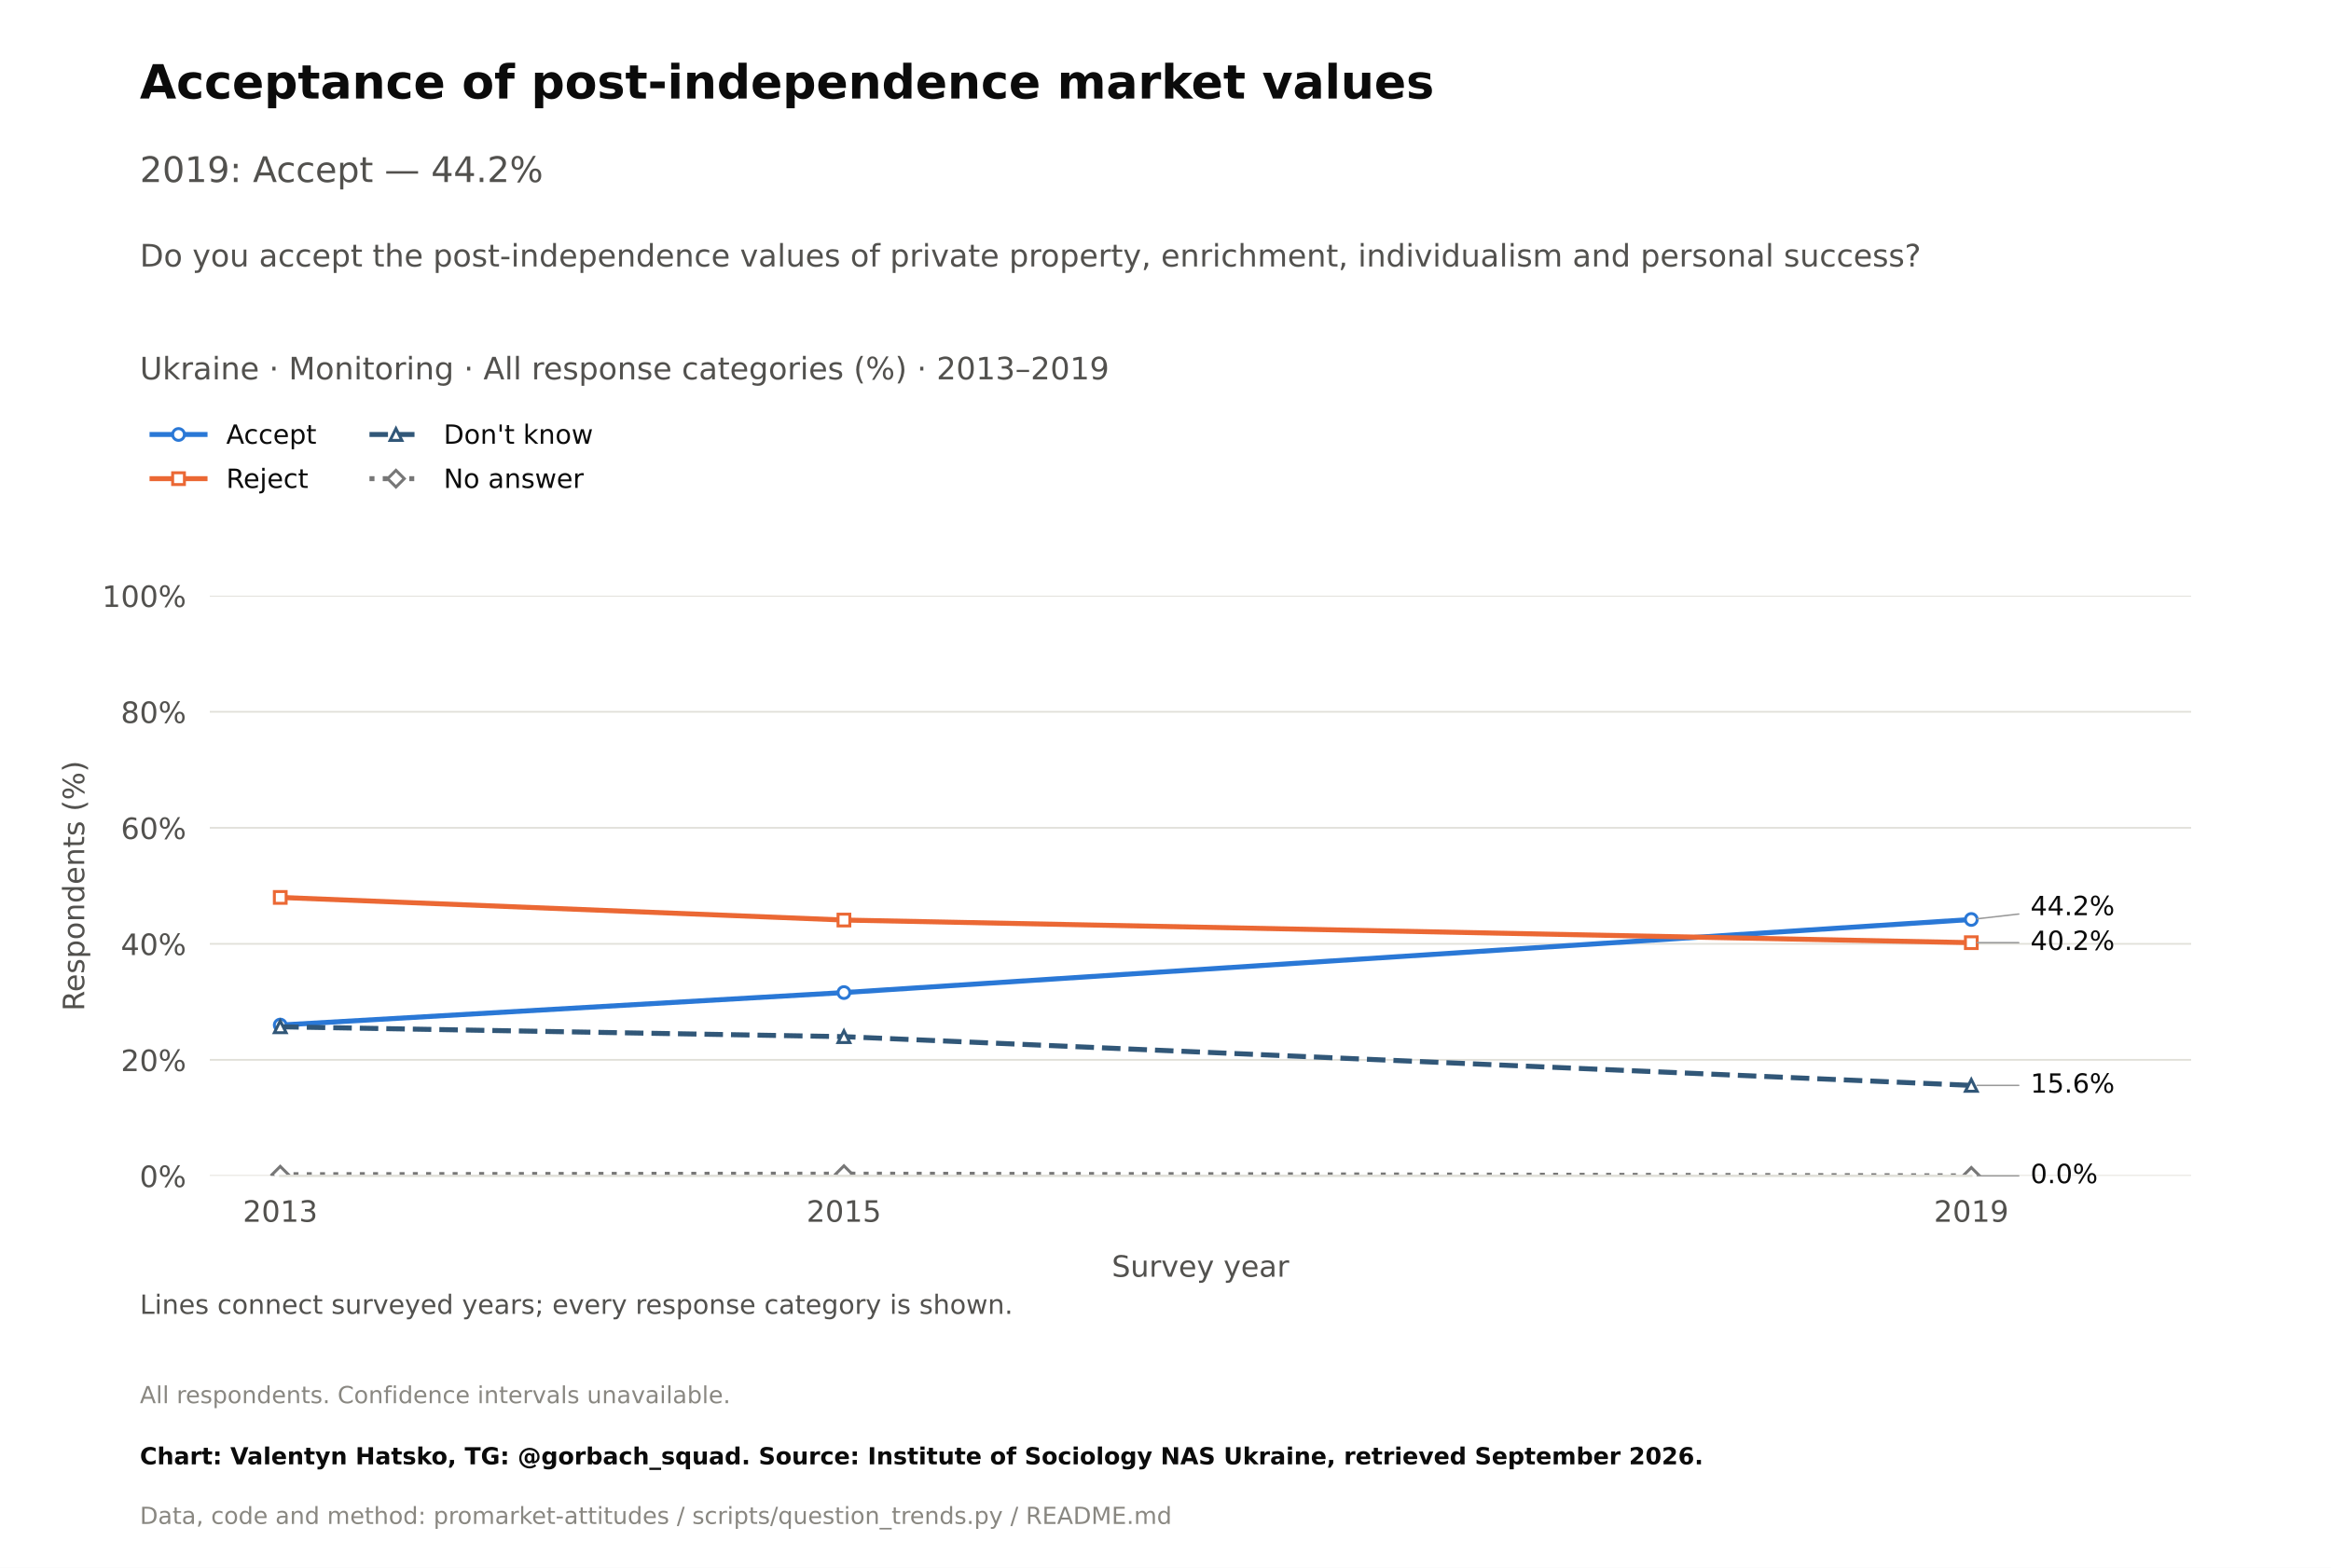
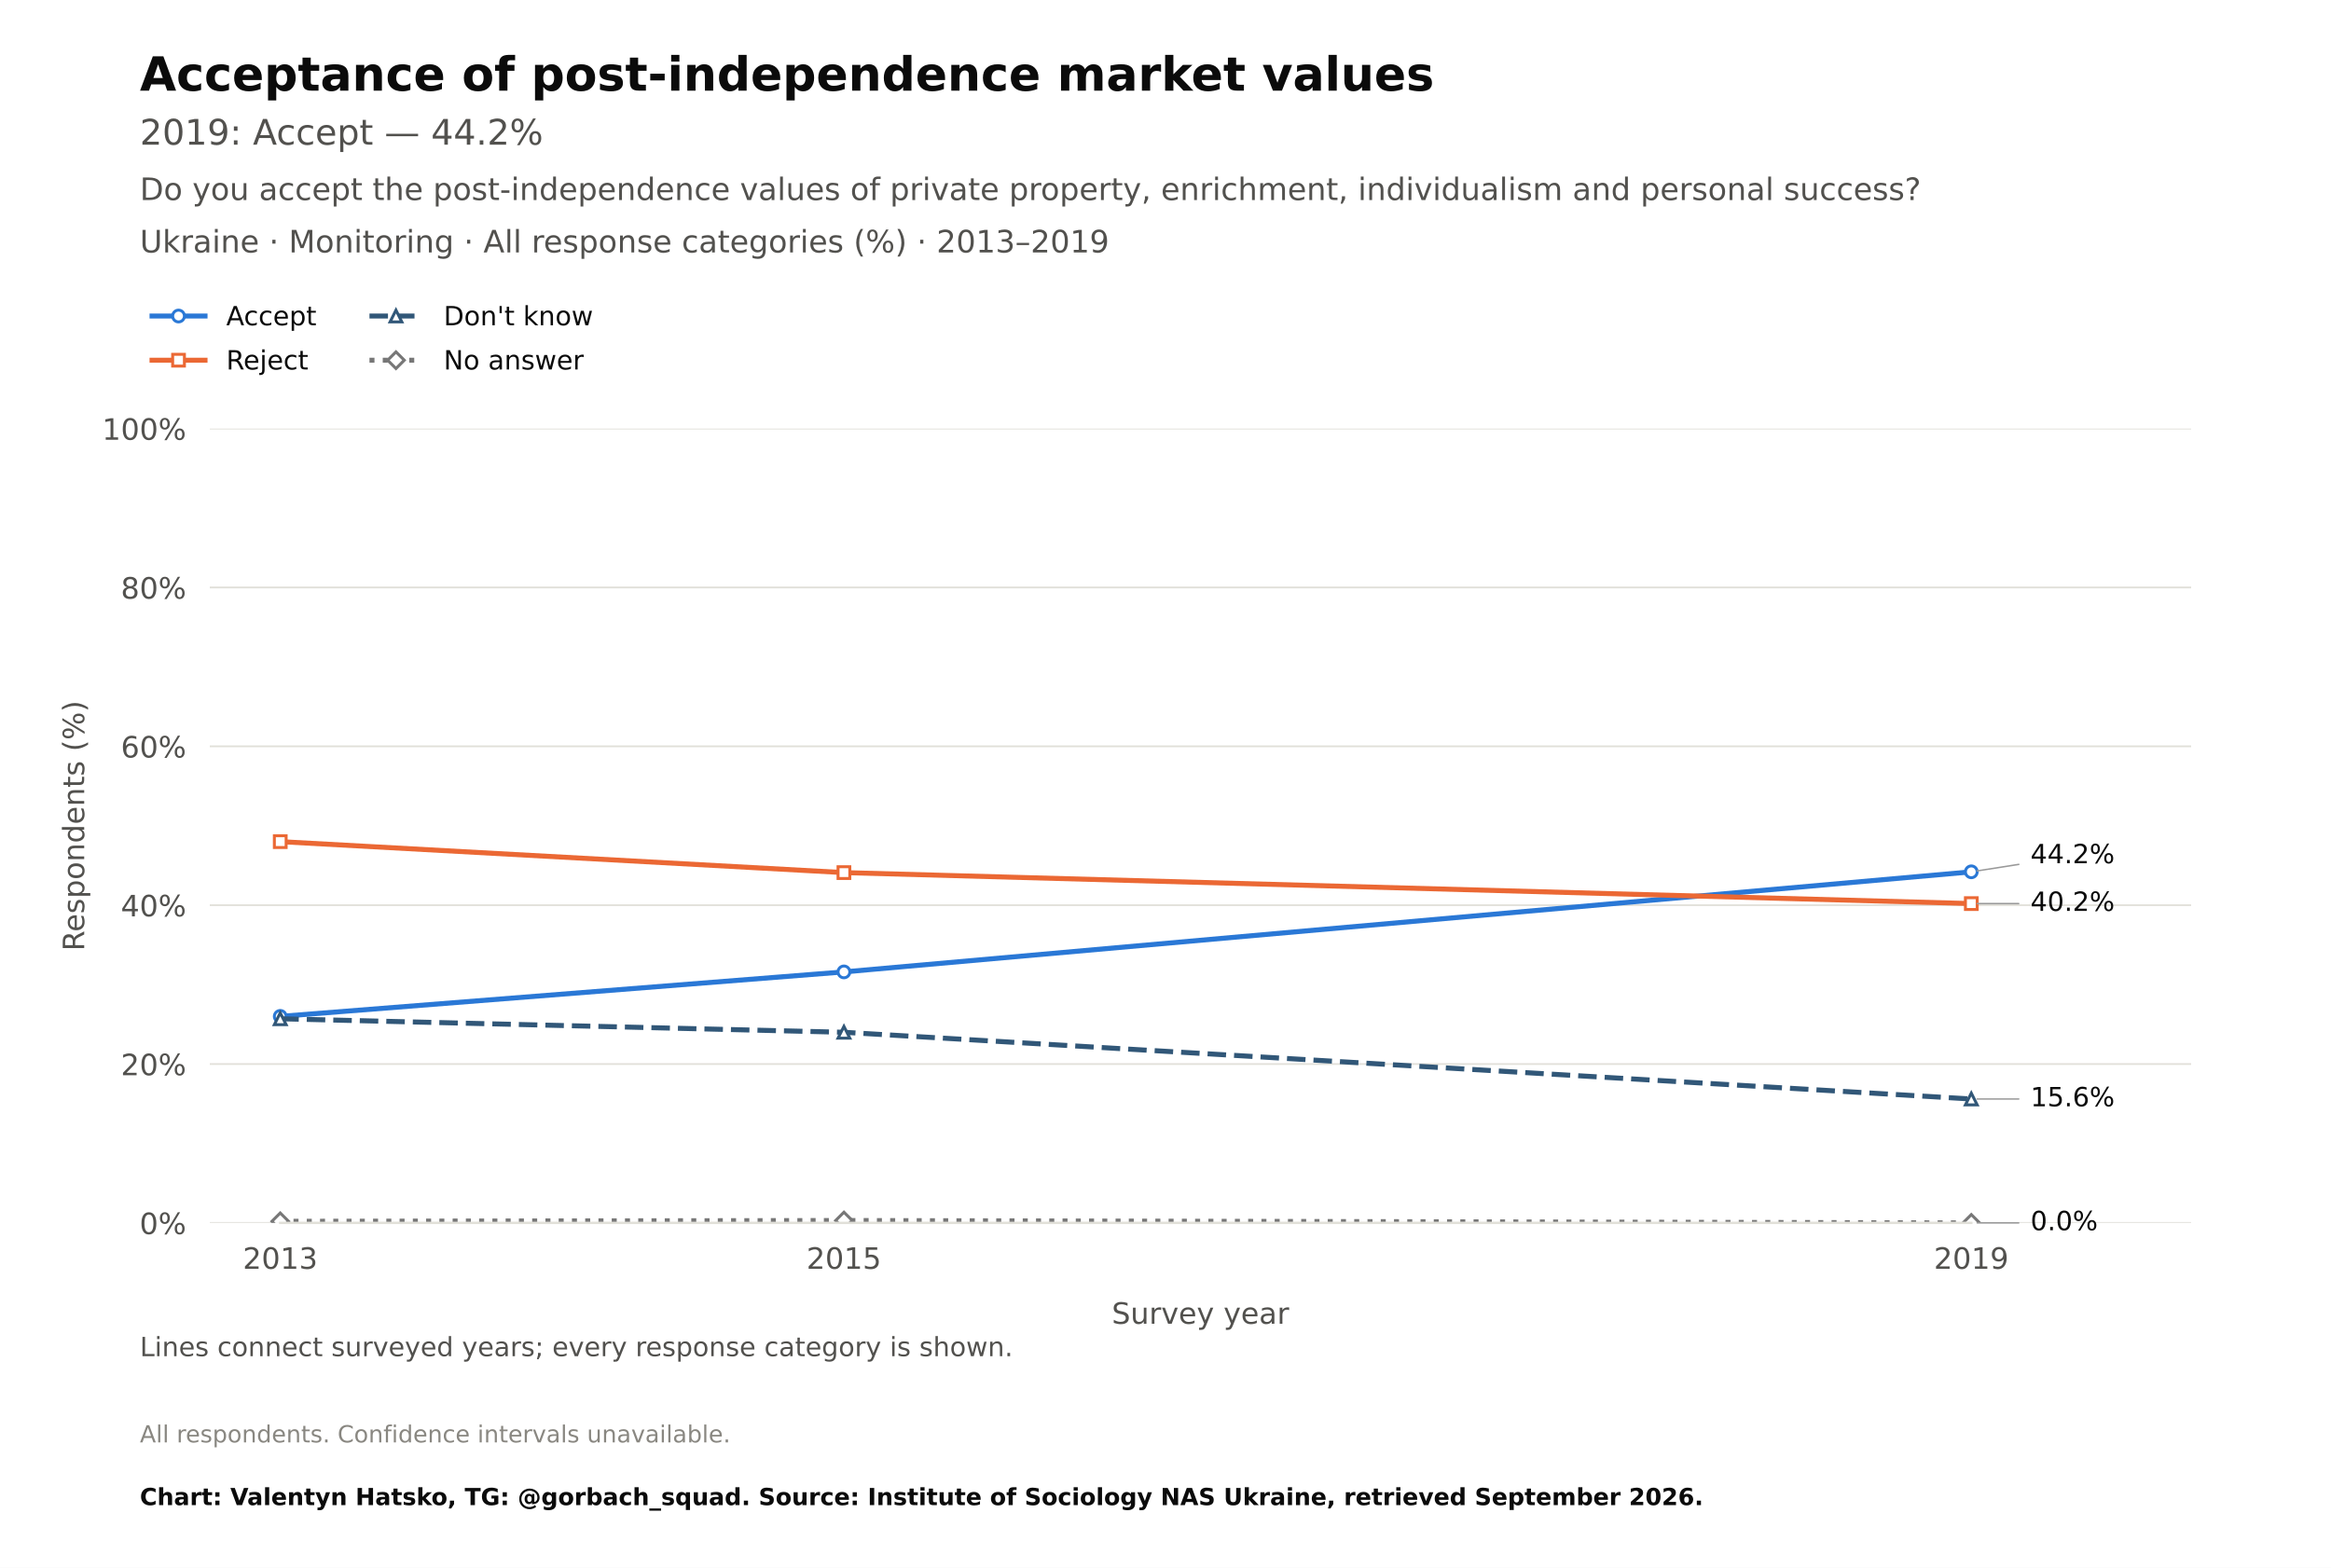
<svg xmlns="http://www.w3.org/2000/svg" xmlns:xlink="http://www.w3.org/1999/xlink" width="792pt" height="532.8pt" viewBox="0 0 792 532.8" version="1.1">
  <defs>
    <style type="text/css">*{stroke-linejoin: round; stroke-linecap: butt}</style>
  </defs>
  <g id="figure_1">
    <g id="patch_1">
      <path d="M 0 532.8  L 792 532.8  L 792 0  L 0 0  z " style="fill: #ffffff" />
    </g>
    <g id="axes_1">
      <g id="patch_2">
-         <path d="M 71.28 399.6  L 744.48 399.6  L 744.48 202.464  L 71.28 202.464  z " style="fill: #ffffff" />
+         <path d="M 71.28 415.584  L 744.48 415.584  L 744.48 145.648  L 71.28 145.648  z " style="fill: #ffffff" />
      </g>
      <g id="matplotlib.axis_1">
        <g id="xtick_1">
          <g id="line2d_1" />
          <g id="text_1">
-             <text style="font-size: 10px; font-family: 'DejaVu Sans', Arial, sans-serif; text-anchor: middle; fill: #52514e" x="95.22" y="415.198" transform="rotate(-0 95.22026 415.1984)">2013</text>
+             <text style="font-size: 10px; font-family: 'DejaVu Sans', Arial, sans-serif; text-anchor: middle; fill: #52514e" x="95.22" y="431.182" transform="rotate(-0 95.22026 431.1824)">2013</text>
          </g>
        </g>
        <g id="xtick_2">
          <g id="line2d_2" />
          <g id="text_2">
-             <text style="font-size: 10px; font-family: 'DejaVu Sans', Arial, sans-serif; text-anchor: middle; fill: #52514e" x="286.742" y="415.198" transform="rotate(-0 286.7423 415.1984)">2015</text>
+             <text style="font-size: 10px; font-family: 'DejaVu Sans', Arial, sans-serif; text-anchor: middle; fill: #52514e" x="286.742" y="431.182" transform="rotate(-0 286.7423 431.1824)">2015</text>
          </g>
        </g>
        <g id="xtick_3">
          <g id="line2d_3" />
          <g id="text_3">
-             <text style="font-size: 10px; font-family: 'DejaVu Sans', Arial, sans-serif; text-anchor: middle; fill: #52514e" x="669.786" y="415.198" transform="rotate(-0 669.7864 415.1984)">2019</text>
+             <text style="font-size: 10px; font-family: 'DejaVu Sans', Arial, sans-serif; text-anchor: middle; fill: #52514e" x="669.786" y="431.182" transform="rotate(-0 669.7864 431.1824)">2019</text>
          </g>
        </g>
        <g id="text_4">
-           <text style="font-size: 10px; font-family: 'DejaVu Sans', Arial, sans-serif; text-anchor: middle; fill: #52514e" x="407.88" y="433.877" transform="rotate(-0 407.88 433.8766)">Survey year</text>
+           <text style="font-size: 10px; font-family: 'DejaVu Sans', Arial, sans-serif; text-anchor: middle; fill: #52514e" x="407.88" y="449.861" transform="rotate(-0 407.88 449.8606)">Survey year</text>
        </g>
      </g>
      <g id="matplotlib.axis_2">
        <g id="ytick_1">
          <g id="line2d_4">
-             <path d="M 71.28 399.6  L 744.48 399.6  " clip-path="url(#pfa9aed2ab0)" style="fill: none; stroke: #e1e0d9; stroke-width: 0.6; stroke-linecap: square" />
+             <path d="M 71.28 415.584  L 744.48 415.584  " clip-path="url(#pc6f7275b01)" style="fill: none; stroke: #e1e0d9; stroke-width: 0.6; stroke-linecap: square" />
          </g>
          <g id="line2d_5" />
          <g id="text_5">
-             <text style="font-size: 10px; font-family: 'DejaVu Sans', Arial, sans-serif; text-anchor: end; fill: #52514e" x="63.28" y="403.399" transform="rotate(-0 63.28 403.3992)">0%</text>
+             <text style="font-size: 10px; font-family: 'DejaVu Sans', Arial, sans-serif; text-anchor: end; fill: #52514e" x="63.28" y="419.383" transform="rotate(-0 63.28 419.3832)">0%</text>
          </g>
        </g>
        <g id="ytick_2">
          <g id="line2d_6">
-             <path d="M 71.28 360.173  L 744.48 360.173  " clip-path="url(#pfa9aed2ab0)" style="fill: none; stroke: #e1e0d9; stroke-width: 0.6; stroke-linecap: square" />
+             <path d="M 71.28 361.597  L 744.48 361.597  " clip-path="url(#pc6f7275b01)" style="fill: none; stroke: #e1e0d9; stroke-width: 0.6; stroke-linecap: square" />
          </g>
          <g id="line2d_7" />
          <g id="text_6">
-             <text style="font-size: 10px; font-family: 'DejaVu Sans', Arial, sans-serif; text-anchor: end; fill: #52514e" x="63.28" y="363.972" transform="rotate(-0 63.28 363.972)">20%</text>
+             <text style="font-size: 10px; font-family: 'DejaVu Sans', Arial, sans-serif; text-anchor: end; fill: #52514e" x="63.28" y="365.396" transform="rotate(-0 63.28 365.396)">20%</text>
          </g>
        </g>
        <g id="ytick_3">
          <g id="line2d_8">
-             <path d="M 71.28 320.746  L 744.48 320.746  " clip-path="url(#pfa9aed2ab0)" style="fill: none; stroke: #e1e0d9; stroke-width: 0.6; stroke-linecap: square" />
+             <path d="M 71.28 307.61  L 744.48 307.61  " clip-path="url(#pc6f7275b01)" style="fill: none; stroke: #e1e0d9; stroke-width: 0.6; stroke-linecap: square" />
          </g>
          <g id="line2d_9" />
          <g id="text_7">
-             <text style="font-size: 10px; font-family: 'DejaVu Sans', Arial, sans-serif; text-anchor: end; fill: #52514e" x="63.28" y="324.545" transform="rotate(-0 63.28 324.5448)">40%</text>
+             <text style="font-size: 10px; font-family: 'DejaVu Sans', Arial, sans-serif; text-anchor: end; fill: #52514e" x="63.28" y="311.409" transform="rotate(-0 63.28 311.4088)">40%</text>
          </g>
        </g>
        <g id="ytick_4">
          <g id="line2d_10">
-             <path d="M 71.28 281.318  L 744.48 281.318  " clip-path="url(#pfa9aed2ab0)" style="fill: none; stroke: #e1e0d9; stroke-width: 0.6; stroke-linecap: square" />
+             <path d="M 71.28 253.622  L 744.48 253.622  " clip-path="url(#pc6f7275b01)" style="fill: none; stroke: #e1e0d9; stroke-width: 0.6; stroke-linecap: square" />
          </g>
          <g id="line2d_11" />
          <g id="text_8">
-             <text style="font-size: 10px; font-family: 'DejaVu Sans', Arial, sans-serif; text-anchor: end; fill: #52514e" x="63.28" y="285.118" transform="rotate(-0 63.28 285.1176)">60%</text>
+             <text style="font-size: 10px; font-family: 'DejaVu Sans', Arial, sans-serif; text-anchor: end; fill: #52514e" x="63.28" y="257.422" transform="rotate(-0 63.28 257.4216)">60%</text>
          </g>
        </g>
        <g id="ytick_5">
          <g id="line2d_12">
-             <path d="M 71.28 241.891  L 744.48 241.891  " clip-path="url(#pfa9aed2ab0)" style="fill: none; stroke: #e1e0d9; stroke-width: 0.6; stroke-linecap: square" />
+             <path d="M 71.28 199.635  L 744.48 199.635  " clip-path="url(#pc6f7275b01)" style="fill: none; stroke: #e1e0d9; stroke-width: 0.6; stroke-linecap: square" />
          </g>
          <g id="line2d_13" />
          <g id="text_9">
-             <text style="font-size: 10px; font-family: 'DejaVu Sans', Arial, sans-serif; text-anchor: end; fill: #52514e" x="63.28" y="245.69" transform="rotate(-0 63.28 245.6904)">80%</text>
+             <text style="font-size: 10px; font-family: 'DejaVu Sans', Arial, sans-serif; text-anchor: end; fill: #52514e" x="63.28" y="203.434" transform="rotate(-0 63.28 203.4344)">80%</text>
          </g>
        </g>
        <g id="ytick_6">
          <g id="line2d_14">
-             <path d="M 71.28 202.464  L 744.48 202.464  " clip-path="url(#pfa9aed2ab0)" style="fill: none; stroke: #e1e0d9; stroke-width: 0.6; stroke-linecap: square" />
+             <path d="M 71.28 145.648  L 744.48 145.648  " clip-path="url(#pc6f7275b01)" style="fill: none; stroke: #e1e0d9; stroke-width: 0.6; stroke-linecap: square" />
          </g>
          <g id="line2d_15" />
          <g id="text_10">
-             <text style="font-size: 10px; font-family: 'DejaVu Sans', Arial, sans-serif; text-anchor: end; fill: #52514e" x="63.28" y="206.263" transform="rotate(-0 63.28 206.2632)">100%</text>
+             <text style="font-size: 10px; font-family: 'DejaVu Sans', Arial, sans-serif; text-anchor: end; fill: #52514e" x="63.28" y="149.447" transform="rotate(-0 63.28 149.4472)">100%</text>
          </g>
        </g>
        <g id="text_11">
-           <text style="font-size: 10px; font-family: 'DejaVu Sans', Arial, sans-serif; text-anchor: middle; fill: #52514e" x="28.611" y="301.032" transform="rotate(-90 28.61125 301.032)">Respondents (%)</text>
+           <text style="font-size: 10px; font-family: 'DejaVu Sans', Arial, sans-serif; text-anchor: middle; fill: #52514e" x="28.611" y="280.616" transform="rotate(-90 28.61125 280.616)">Respondents (%)</text>
        </g>
      </g>
      <g id="line2d_16">
-         <path d="M 95.22 348.345  L 286.742 337.305  L 669.786 312.466  " clip-path="url(#pfa9aed2ab0)" style="fill: none; stroke: #2a78d6; stroke-width: 1.7; stroke-linecap: square" />
-         <defs>
-           <path id="mf629e31abb" d="M 0 2  C 0.53 2 1.039 1.789 1.414 1.414  C 1.789 1.039 2 0.53 2 0  C 2 -0.53 1.789 -1.039 1.414 -1.414  C 1.039 -1.789 0.53 -2 0 -2  C -0.53 -2 -1.039 -1.789 -1.414 -1.414  C -1.789 -1.039 -2 -0.53 -2 0  C -2 0.53 -1.789 1.039 -1.414 1.414  C -1.039 1.789 -0.53 2 0 2  z " style="stroke: #2a78d6" />
-         </defs>
-         <g clip-path="url(#pfa9aed2ab0)">
-           <use xlink:href="#mf629e31abb" x="95.22" y="348.345" style="fill: #ffffff; stroke: #2a78d6" />
-           <use xlink:href="#mf629e31abb" x="286.742" y="337.305" style="fill: #ffffff; stroke: #2a78d6" />
-           <use xlink:href="#mf629e31abb" x="669.786" y="312.466" style="fill: #ffffff; stroke: #2a78d6" />
+         <path d="M 95.22 345.401  L 286.742 330.284  L 669.786 296.272  " clip-path="url(#pc6f7275b01)" style="fill: none; stroke: #2a78d6; stroke-width: 1.7; stroke-linecap: square" />
+         <defs>
+           <path id="m94951e4ffa" d="M 0 2  C 0.53 2 1.039 1.789 1.414 1.414  C 1.789 1.039 2 0.53 2 0  C 2 -0.53 1.789 -1.039 1.414 -1.414  C 1.039 -1.789 0.53 -2 0 -2  C -0.53 -2 -1.039 -1.789 -1.414 -1.414  C -1.789 -1.039 -2 -0.53 -2 0  C -2 0.53 -1.789 1.039 -1.414 1.414  C -1.039 1.789 -0.53 2 0 2  z " style="stroke: #2a78d6" />
+         </defs>
+         <g clip-path="url(#pc6f7275b01)">
+           <use xlink:href="#m94951e4ffa" x="95.22" y="345.401" style="fill: #ffffff; stroke: #2a78d6" />
+           <use xlink:href="#m94951e4ffa" x="286.742" y="330.284" style="fill: #ffffff; stroke: #2a78d6" />
+           <use xlink:href="#m94951e4ffa" x="669.786" y="296.272" style="fill: #ffffff; stroke: #2a78d6" />
        </g>
      </g>
      <g id="line2d_17">
-         <path d="M 95.22 304.975  L 286.742 312.663  L 669.786 320.351  " clip-path="url(#pfa9aed2ab0)" style="fill: none; stroke: #eb6834; stroke-width: 1.7; stroke-linecap: square" />
-         <defs>
-           <path id="m3843e15c9f" d="M -2 2  L 2 2  L 2 -2  L -2 -2  z " style="stroke: #eb6834; stroke-linejoin: miter" />
-         </defs>
-         <g clip-path="url(#pfa9aed2ab0)">
-           <use xlink:href="#m3843e15c9f" x="95.22" y="304.975" style="fill: #ffffff; stroke: #eb6834; stroke-linejoin: miter" />
-           <use xlink:href="#m3843e15c9f" x="286.742" y="312.663" style="fill: #ffffff; stroke: #eb6834; stroke-linejoin: miter" />
-           <use xlink:href="#m3843e15c9f" x="669.786" y="320.351" style="fill: #ffffff; stroke: #eb6834; stroke-linejoin: miter" />
+         <path d="M 95.22 286.015  L 286.742 296.542  L 669.786 307.07  " clip-path="url(#pc6f7275b01)" style="fill: none; stroke: #eb6834; stroke-width: 1.7; stroke-linecap: square" />
+         <defs>
+           <path id="m8647db0504" d="M -2 2  L 2 2  L 2 -2  L -2 -2  z " style="stroke: #eb6834; stroke-linejoin: miter" />
+         </defs>
+         <g clip-path="url(#pc6f7275b01)">
+           <use xlink:href="#m8647db0504" x="95.22" y="286.015" style="fill: #ffffff; stroke: #eb6834; stroke-linejoin: miter" />
+           <use xlink:href="#m8647db0504" x="286.742" y="296.542" style="fill: #ffffff; stroke: #eb6834; stroke-linejoin: miter" />
+           <use xlink:href="#m8647db0504" x="669.786" y="307.07" style="fill: #ffffff; stroke: #eb6834; stroke-linejoin: miter" />
        </g>
      </g>
      <g id="line2d_18">
-         <path d="M 95.22 348.936  L 286.742 352.287  L 669.786 368.847  " clip-path="url(#pfa9aed2ab0)" style="fill: none; stroke-dasharray: 6.29,2.72; stroke-dashoffset: 0; stroke: #315778; stroke-width: 1.7" />
-         <defs>
-           <path id="m6599dec732" d="M 0 -2  L -2 2  L 2 2  z " style="stroke: #315778; stroke-linejoin: miter" />
-         </defs>
-         <g clip-path="url(#pfa9aed2ab0)">
-           <use xlink:href="#m6599dec732" x="95.22" y="348.936" style="fill: #ffffff; stroke: #315778; stroke-linejoin: miter" />
-           <use xlink:href="#m6599dec732" x="286.742" y="352.287" style="fill: #ffffff; stroke: #315778; stroke-linejoin: miter" />
-           <use xlink:href="#m6599dec732" x="669.786" y="368.847" style="fill: #ffffff; stroke: #315778; stroke-linejoin: miter" />
+         <path d="M 95.22 346.21  L 286.742 350.799  L 669.786 373.474  " clip-path="url(#pc6f7275b01)" style="fill: none; stroke-dasharray: 6.29,2.72; stroke-dashoffset: 0; stroke: #315778; stroke-width: 1.7" />
+         <defs>
+           <path id="me815d6819d" d="M 0 -2  L -2 2  L 2 2  z " style="stroke: #315778; stroke-linejoin: miter" />
+         </defs>
+         <g clip-path="url(#pc6f7275b01)">
+           <use xlink:href="#me815d6819d" x="95.22" y="346.21" style="fill: #ffffff; stroke: #315778; stroke-linejoin: miter" />
+           <use xlink:href="#me815d6819d" x="286.742" y="350.799" style="fill: #ffffff; stroke: #315778; stroke-linejoin: miter" />
+           <use xlink:href="#me815d6819d" x="669.786" y="373.474" style="fill: #ffffff; stroke: #315778; stroke-linejoin: miter" />
        </g>
      </g>
      <g id="line2d_19">
-         <path d="M 95.22 399.206  L 286.742 399.009  L 669.786 399.6  " clip-path="url(#pfa9aed2ab0)" style="fill: none; stroke-dasharray: 1.7,2.805; stroke-dashoffset: 0; stroke: #777777; stroke-width: 1.7" />
-         <defs>
-           <path id="m687d61fc92" d="M 0 2.828  L 2.828 0  L 0 -2.828  L -2.828 0  z " style="stroke: #777777; stroke-linejoin: miter" />
-         </defs>
-         <g clip-path="url(#pfa9aed2ab0)">
-           <use xlink:href="#m687d61fc92" x="95.22" y="399.206" style="fill: #ffffff; stroke: #777777; stroke-linejoin: miter" />
-           <use xlink:href="#m687d61fc92" x="286.742" y="399.009" style="fill: #ffffff; stroke: #777777; stroke-linejoin: miter" />
-           <use xlink:href="#m687d61fc92" x="669.786" y="399.6" style="fill: #ffffff; stroke: #777777; stroke-linejoin: miter" />
+         <path d="M 95.22 415.044  L 286.742 414.774  L 669.786 415.584  " clip-path="url(#pc6f7275b01)" style="fill: none; stroke-dasharray: 1.7,2.805; stroke-dashoffset: 0; stroke: #777777; stroke-width: 1.7" />
+         <defs>
+           <path id="mfdfca41670" d="M 0 2.828  L 2.828 0  L 0 -2.828  L -2.828 0  z " style="stroke: #777777; stroke-linejoin: miter" />
+         </defs>
+         <g clip-path="url(#pc6f7275b01)">
+           <use xlink:href="#mfdfca41670" x="95.22" y="415.044" style="fill: #ffffff; stroke: #777777; stroke-linejoin: miter" />
+           <use xlink:href="#mfdfca41670" x="286.742" y="414.774" style="fill: #ffffff; stroke: #777777; stroke-linejoin: miter" />
+           <use xlink:href="#mfdfca41670" x="669.786" y="415.584" style="fill: #ffffff; stroke: #777777; stroke-linejoin: miter" />
        </g>
      </g>
      <g id="patch_3">
-         <path d="M 95.22 399.6  L 669.786 399.6  " style="fill: none; stroke: #e1e0d9; stroke-width: 0.8; stroke-linejoin: miter; stroke-linecap: square" />
+         <path d="M 95.22 415.584  L 669.786 415.584  " style="fill: none; stroke: #e1e0d9; stroke-width: 0.8; stroke-linejoin: miter; stroke-linecap: square" />
      </g>
      <g id="patch_4">
-         <path d="M 685.892 399.6  Q 678.84 399.6 671.788 399.6  " style="fill: none; stroke: #999999; stroke-width: 0.5; stroke-linecap: round" />
+         <path d="M 685.892 415.584  Q 678.84 415.584 671.788 415.584  " style="fill: none; stroke: #999999; stroke-width: 0.5; stroke-linecap: round" />
      </g>
      <g id="text_12">
-         <text style="font-size: 9px; font-family: 'DejaVu Sans', Arial, sans-serif; text-anchor: start; fill: #0b0b0b" x="689.896" y="402.083" transform="rotate(-0 689.8962 402.0834)">0.0%</text>
+         <text style="font-size: 9px; font-family: 'DejaVu Sans', Arial, sans-serif; text-anchor: start; fill: #0b0b0b" x="689.896" y="418.067" transform="rotate(-0 689.8962 418.0674)">0.0%</text>
      </g>
      <g id="patch_5">
-         <path d="M 685.897 368.847  Q 678.843 368.847 671.788 368.847  " style="fill: none; stroke: #999999; stroke-width: 0.5; stroke-linecap: round" />
+         <path d="M 685.897 373.474  Q 678.843 373.474 671.788 373.474  " style="fill: none; stroke: #999999; stroke-width: 0.5; stroke-linecap: round" />
      </g>
      <g id="text_13">
-         <text style="font-size: 9px; font-family: 'DejaVu Sans', Arial, sans-serif; text-anchor: start; fill: #0b0b0b" x="689.896" y="371.33" transform="rotate(-0 689.8962 371.3302)">15.6%</text>
+         <text style="font-size: 9px; font-family: 'DejaVu Sans', Arial, sans-serif; text-anchor: start; fill: #0b0b0b" x="689.896" y="375.957" transform="rotate(-0 689.8962 375.9574)">15.6%</text>
      </g>
      <g id="patch_6">
-         <path d="M 685.897 320.351  Q 678.843 320.351 671.788 320.351  " style="fill: none; stroke: #999999; stroke-width: 0.5; stroke-linecap: round" />
+         <path d="M 685.897 307.07  Q 678.843 307.07 671.788 307.07  " style="fill: none; stroke: #999999; stroke-width: 0.5; stroke-linecap: round" />
      </g>
      <g id="text_14">
-         <text style="font-size: 9px; font-family: 'DejaVu Sans', Arial, sans-serif; text-anchor: start; fill: #0b0b0b" x="689.896" y="322.835" transform="rotate(-0 689.8962 322.8348)">40.2%</text>
+         <text style="font-size: 9px; font-family: 'DejaVu Sans', Arial, sans-serif; text-anchor: start; fill: #0b0b0b" x="689.896" y="309.553" transform="rotate(-0 689.8962 309.5532)">40.2%</text>
      </g>
      <g id="patch_7">
-         <path d="M 685.915 310.618  Q 678.845 311.428 671.775 312.238  " style="fill: none; stroke: #999999; stroke-width: 0.5; stroke-linecap: round" />
+         <path d="M 685.924 293.74  Q 678.842 294.851 671.76 295.963  " style="fill: none; stroke: #999999; stroke-width: 0.5; stroke-linecap: round" />
      </g>
      <g id="text_15">
-         <text style="font-size: 9px; font-family: 'DejaVu Sans', Arial, sans-serif; text-anchor: start; fill: #0b0b0b" x="689.896" y="311.007" transform="rotate(-0 689.8962 311.0066)">44.2%</text>
+         <text style="font-size: 9px; font-family: 'DejaVu Sans', Arial, sans-serif; text-anchor: start; fill: #0b0b0b" x="689.896" y="293.357" transform="rotate(-0 689.8962 293.357)">44.2%</text>
      </g>
    </g>
    <g id="text_16">
-       <text style="font-weight: 700; font-size: 16px; font-family: 'DejaVu Sans', Arial, sans-serif; text-anchor: start; fill: #0b0b0b" x="47.52" y="33.469" transform="rotate(-0 47.52 33.4695)">Acceptance of post-independence market values</text>
+       <text style="font-weight: 700; font-size: 16px; font-family: 'DejaVu Sans', Arial, sans-serif; text-anchor: start; fill: #0b0b0b" x="47.52" y="30.805" transform="rotate(-0 47.52 30.8055)">Acceptance of post-independence market values</text>
    </g>
    <g id="text_17">
-       <text style="font-size: 12px; font-family: 'DejaVu Sans', Arial, sans-serif; text-anchor: start; fill: #52514e" x="47.52" y="61.865" transform="rotate(-0 47.52 61.86532)">2019: Accept — 44.2%</text>
+       <text style="font-size: 12px; font-family: 'DejaVu Sans', Arial, sans-serif; text-anchor: start; fill: #52514e" x="47.52" y="49.166" transform="rotate(-0 47.52 49.16613)">2019: Accept — 44.2%</text>
    </g>
    <g id="text_18">
-       <text style="font-size: 10.5px; font-family: 'DejaVu Sans', Arial, sans-serif; text-anchor: start; fill: #52514e" x="47.52" y="90.562" transform="rotate(-0 47.52 90.56236)">Do you accept the post-independence values of private property, enrichment, individualism and personal success?</text>
+       <text style="font-size: 10.5px; font-family: 'DejaVu Sans', Arial, sans-serif; text-anchor: start; fill: #52514e" x="47.52" y="67.986" transform="rotate(-0 47.52 67.98636)">Do you accept the post-independence values of private property, enrichment, individualism and personal success?</text>
    </g>
    <g id="text_19">
-       <text style="font-size: 10.5px; font-family: 'DejaVu Sans', Arial, sans-serif; text-anchor: start; fill: #52514e" x="47.52" y="128.924" transform="rotate(-0 47.52 128.924)">Ukraine · Monitoring · All response categories (%) · 2013–2019</text>
+       <text style="font-size: 10.5px; font-family: 'DejaVu Sans', Arial, sans-serif; text-anchor: start; fill: #52514e" x="47.52" y="85.786" transform="rotate(-0 47.52 85.78636)">Ukraine · Monitoring · All response categories (%) · 2013–2019</text>
    </g>
    <g id="text_20">
-       <text style="font-size: 9px; font-family: 'DejaVu Sans', Arial, sans-serif; text-anchor: start; fill: #52514e" x="47.52" y="446.486" transform="rotate(-0 47.52 446.4864)">Lines connect surveyed years; every response category is shown.</text>
+       <text style="font-size: 9px; font-family: 'DejaVu Sans', Arial, sans-serif; text-anchor: start; fill: #52514e" x="47.52" y="460.872" transform="rotate(-0 47.52 460.872)">Lines connect surveyed years; every response category is shown.</text>
    </g>
    <g id="text_21">
-       <text style="font-size: 8px; font-family: 'DejaVu Sans', Arial, sans-serif; text-anchor: start; fill: #898781" x="47.52" y="476.856" transform="rotate(-0 47.52 476.856)">All respondents. Confidence intervals unavailable.</text>
+       <text style="font-size: 8px; font-family: 'DejaVu Sans', Arial, sans-serif; text-anchor: start; fill: #898781" x="47.52" y="490.176" transform="rotate(-0 47.52 490.176)">All respondents. Confidence intervals unavailable.</text>
    </g>
    <g id="text_22">
-       <text style="font-weight: 600; font-size: 8px; font-family: 'DejaVu Sans', Arial, sans-serif; text-anchor: start; fill: #0b0b0b" x="47.52" y="497.635" transform="rotate(-0 47.52 497.6352)">Chart: Valentyn Hatsko, TG: @gorbach_squad. Source: Institute of Sociology NAS Ukraine, retrieved September 2026.</text>
-     </g>
-     <g id="text_23">
-       <text style="font-size: 8px; font-family: 'DejaVu Sans', Arial, sans-serif; text-anchor: start; fill: #898781" x="47.52" y="517.882" transform="rotate(-0 47.52 517.8816)">Data, code and method: promarket-attitudes / scripts/question_trends.py / README.md</text>
+       <text style="font-weight: 600; font-size: 8px; font-family: 'DejaVu Sans', Arial, sans-serif; text-anchor: start; fill: #0b0b0b" x="47.52" y="511.488" transform="rotate(-0 47.52 511.488)">Chart: Valentyn Hatsko, TG: @gorbach_squad. Source: Institute of Sociology NAS Ukraine, retrieved September 2026.</text>
    </g>
    <g id="legend_1">
      <g id="line2d_20">
-         <path d="M 51.66 147.653  L 60.66 147.653  L 69.66 147.653  " style="fill: none; stroke: #2a78d6; stroke-width: 1.7; stroke-linecap: square" />
-         <g>
-           <use xlink:href="#mf629e31abb" x="60.66" y="147.653" style="fill: #ffffff; stroke: #2a78d6" />
+         <path d="M 51.66 107.397  L 60.66 107.397  L 69.66 107.397  " style="fill: none; stroke: #2a78d6; stroke-width: 1.7; stroke-linecap: square" />
+         <g>
+           <use xlink:href="#m94951e4ffa" x="60.66" y="107.397" style="fill: #ffffff; stroke: #2a78d6" />
+         </g>
+       </g>
+       <g id="text_23">
+         <text style="font-size: 9px; font-family: 'DejaVu Sans', Arial, sans-serif; text-anchor: start; fill: #0b0b0b" x="76.86" y="110.547" transform="rotate(-0 76.86 110.5466)">Accept</text>
+       </g>
+       <g id="line2d_21">
+         <path d="M 51.66 122.407  L 60.66 122.407  L 69.66 122.407  " style="fill: none; stroke: #eb6834; stroke-width: 1.7; stroke-linecap: square" />
+         <g>
+           <use xlink:href="#m8647db0504" x="60.66" y="122.407" style="fill: #ffffff; stroke: #eb6834; stroke-linejoin: miter" />
        </g>
      </g>
      <g id="text_24">
-         <text style="font-size: 9px; font-family: 'DejaVu Sans', Arial, sans-serif; text-anchor: start; fill: #0b0b0b" x="76.86" y="150.803" transform="rotate(-0 76.86 150.8026)">Accept</text>
-       </g>
-       <g id="line2d_21">
-         <path d="M 51.66 162.663  L 60.66 162.663  L 69.66 162.663  " style="fill: none; stroke: #eb6834; stroke-width: 1.7; stroke-linecap: square" />
-         <g>
-           <use xlink:href="#m3843e15c9f" x="60.66" y="162.663" style="fill: #ffffff; stroke: #eb6834; stroke-linejoin: miter" />
+         <text style="font-size: 9px; font-family: 'DejaVu Sans', Arial, sans-serif; text-anchor: start; fill: #0b0b0b" x="76.86" y="125.557" transform="rotate(-0 76.86 125.5569)">Reject</text>
+       </g>
+       <g id="line2d_22">
+         <path d="M 125.536 107.397  L 134.536 107.397  L 143.536 107.397  " style="fill: none; stroke-dasharray: 6.29,2.72; stroke-dashoffset: 0; stroke: #315778; stroke-width: 1.7" />
+         <g>
+           <use xlink:href="#me815d6819d" x="134.536" y="107.397" style="fill: #ffffff; stroke: #315778; stroke-linejoin: miter" />
        </g>
      </g>
      <g id="text_25">
-         <text style="font-size: 9px; font-family: 'DejaVu Sans', Arial, sans-serif; text-anchor: start; fill: #0b0b0b" x="76.86" y="165.813" transform="rotate(-0 76.86 165.8129)">Reject</text>
-       </g>
-       <g id="line2d_22">
-         <path d="M 125.536 147.653  L 134.536 147.653  L 143.536 147.653  " style="fill: none; stroke-dasharray: 6.29,2.72; stroke-dashoffset: 0; stroke: #315778; stroke-width: 1.7" />
-         <g>
-           <use xlink:href="#m6599dec732" x="134.536" y="147.653" style="fill: #ffffff; stroke: #315778; stroke-linejoin: miter" />
+         <text style="font-size: 9px; font-family: 'DejaVu Sans', Arial, sans-serif; text-anchor: start; fill: #0b0b0b" x="150.736" y="110.547" transform="rotate(-0 150.7359 110.5466)">Don't know</text>
+       </g>
+       <g id="line2d_23">
+         <path d="M 125.536 122.407  L 134.536 122.407  L 143.536 122.407  " style="fill: none; stroke-dasharray: 1.7,2.805; stroke-dashoffset: 0; stroke: #777777; stroke-width: 1.7" />
+         <g>
+           <use xlink:href="#mfdfca41670" x="134.536" y="122.407" style="fill: #ffffff; stroke: #777777; stroke-linejoin: miter" />
        </g>
      </g>
      <g id="text_26">
-         <text style="font-size: 9px; font-family: 'DejaVu Sans', Arial, sans-serif; text-anchor: start; fill: #0b0b0b" x="150.736" y="150.803" transform="rotate(-0 150.7359 150.8026)">Don't know</text>
-       </g>
-       <g id="line2d_23">
-         <path d="M 125.536 162.663  L 134.536 162.663  L 143.536 162.663  " style="fill: none; stroke-dasharray: 1.7,2.805; stroke-dashoffset: 0; stroke: #777777; stroke-width: 1.7" />
-         <g>
-           <use xlink:href="#m687d61fc92" x="134.536" y="162.663" style="fill: #ffffff; stroke: #777777; stroke-linejoin: miter" />
-         </g>
-       </g>
-       <g id="text_27">
-         <text style="font-size: 9px; font-family: 'DejaVu Sans', Arial, sans-serif; text-anchor: start; fill: #0b0b0b" x="150.736" y="165.813" transform="rotate(-0 150.7359 165.8129)">No answer</text>
+         <text style="font-size: 9px; font-family: 'DejaVu Sans', Arial, sans-serif; text-anchor: start; fill: #0b0b0b" x="150.736" y="125.557" transform="rotate(-0 150.7359 125.5569)">No answer</text>
      </g>
    </g>
  </g>
  <defs>
-     <clipPath id="pfa9aed2ab0">
-       <rect x="71.28" y="202.464" width="673.2" height="197.136" />
+     <clipPath id="pc6f7275b01">
+       <rect x="71.28" y="145.648" width="673.2" height="269.936" />
    </clipPath>
  </defs>
</svg>
